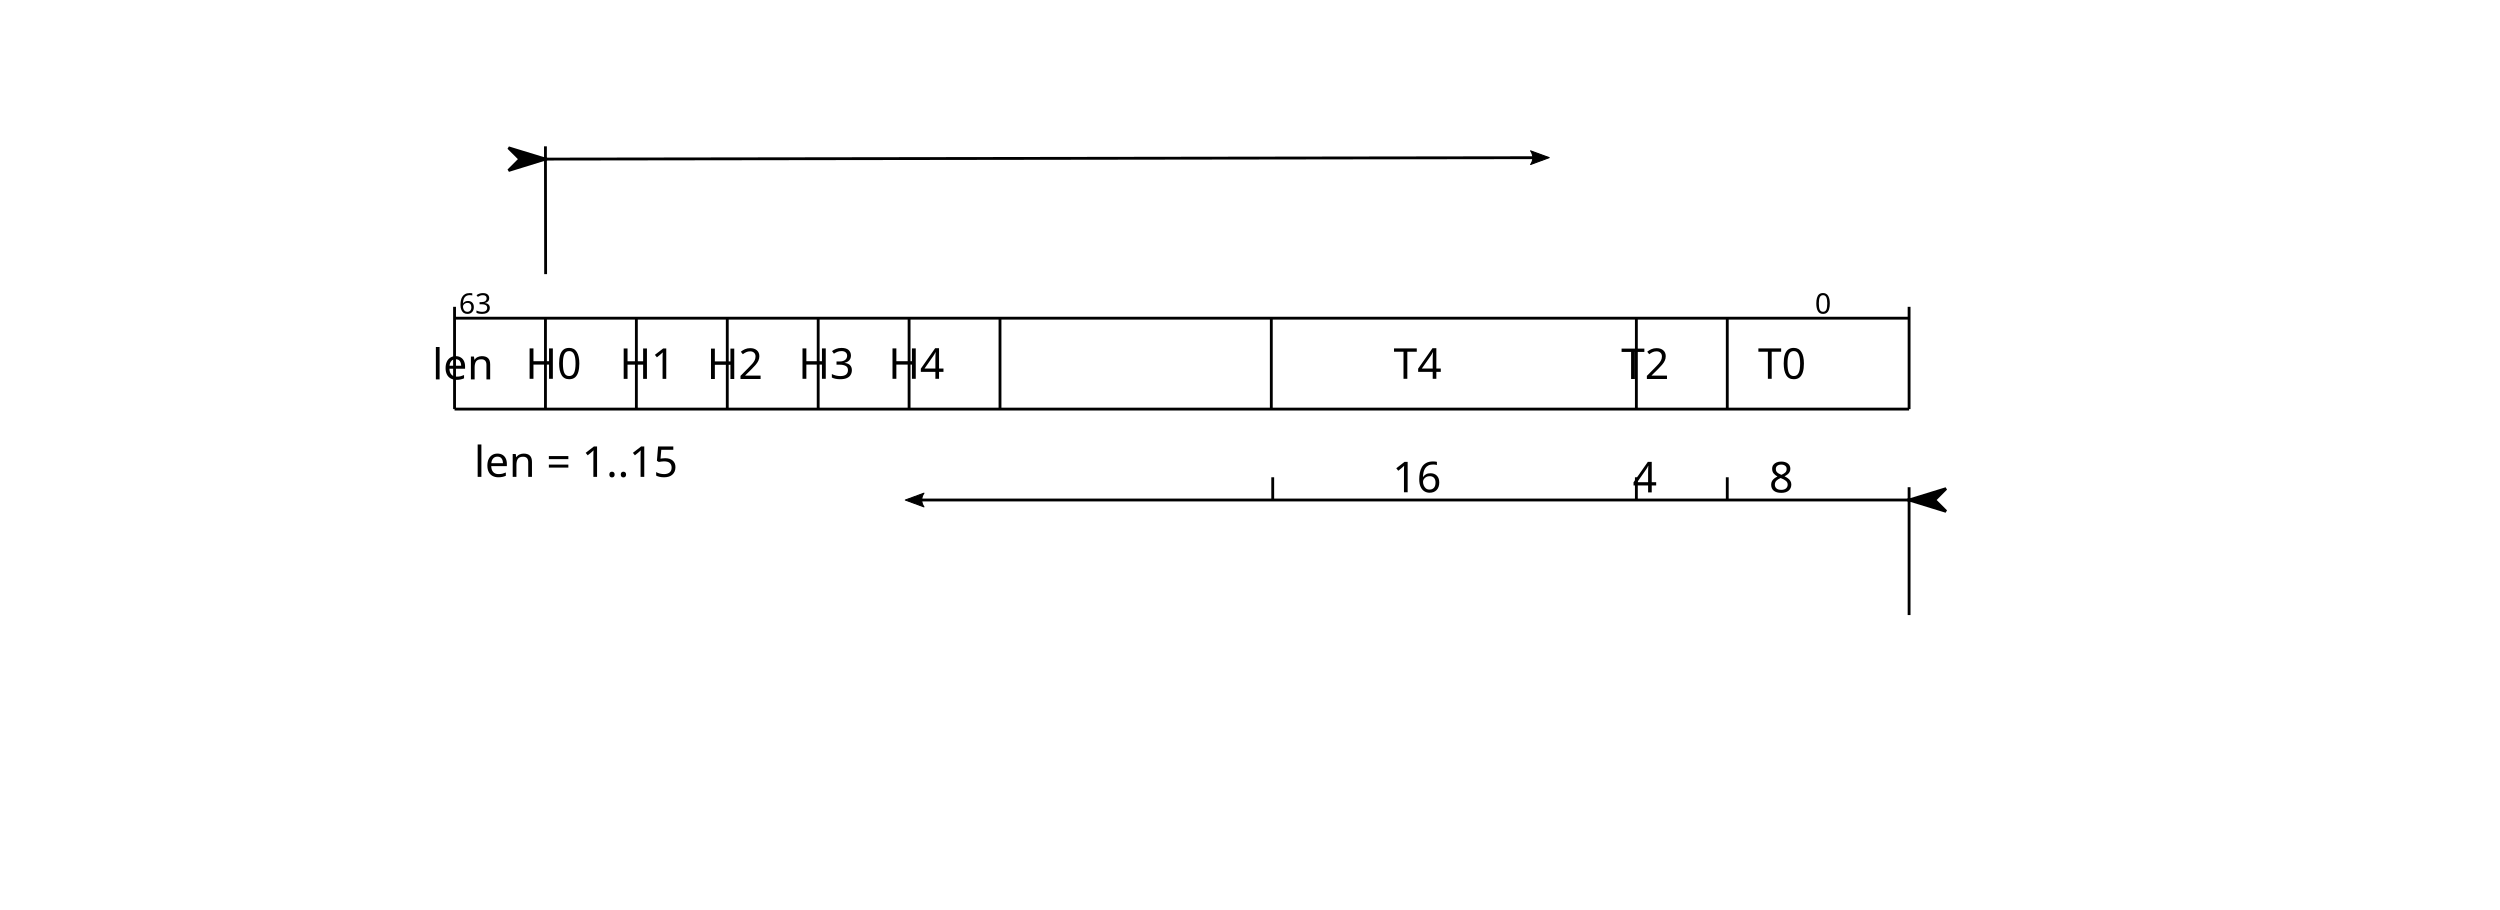
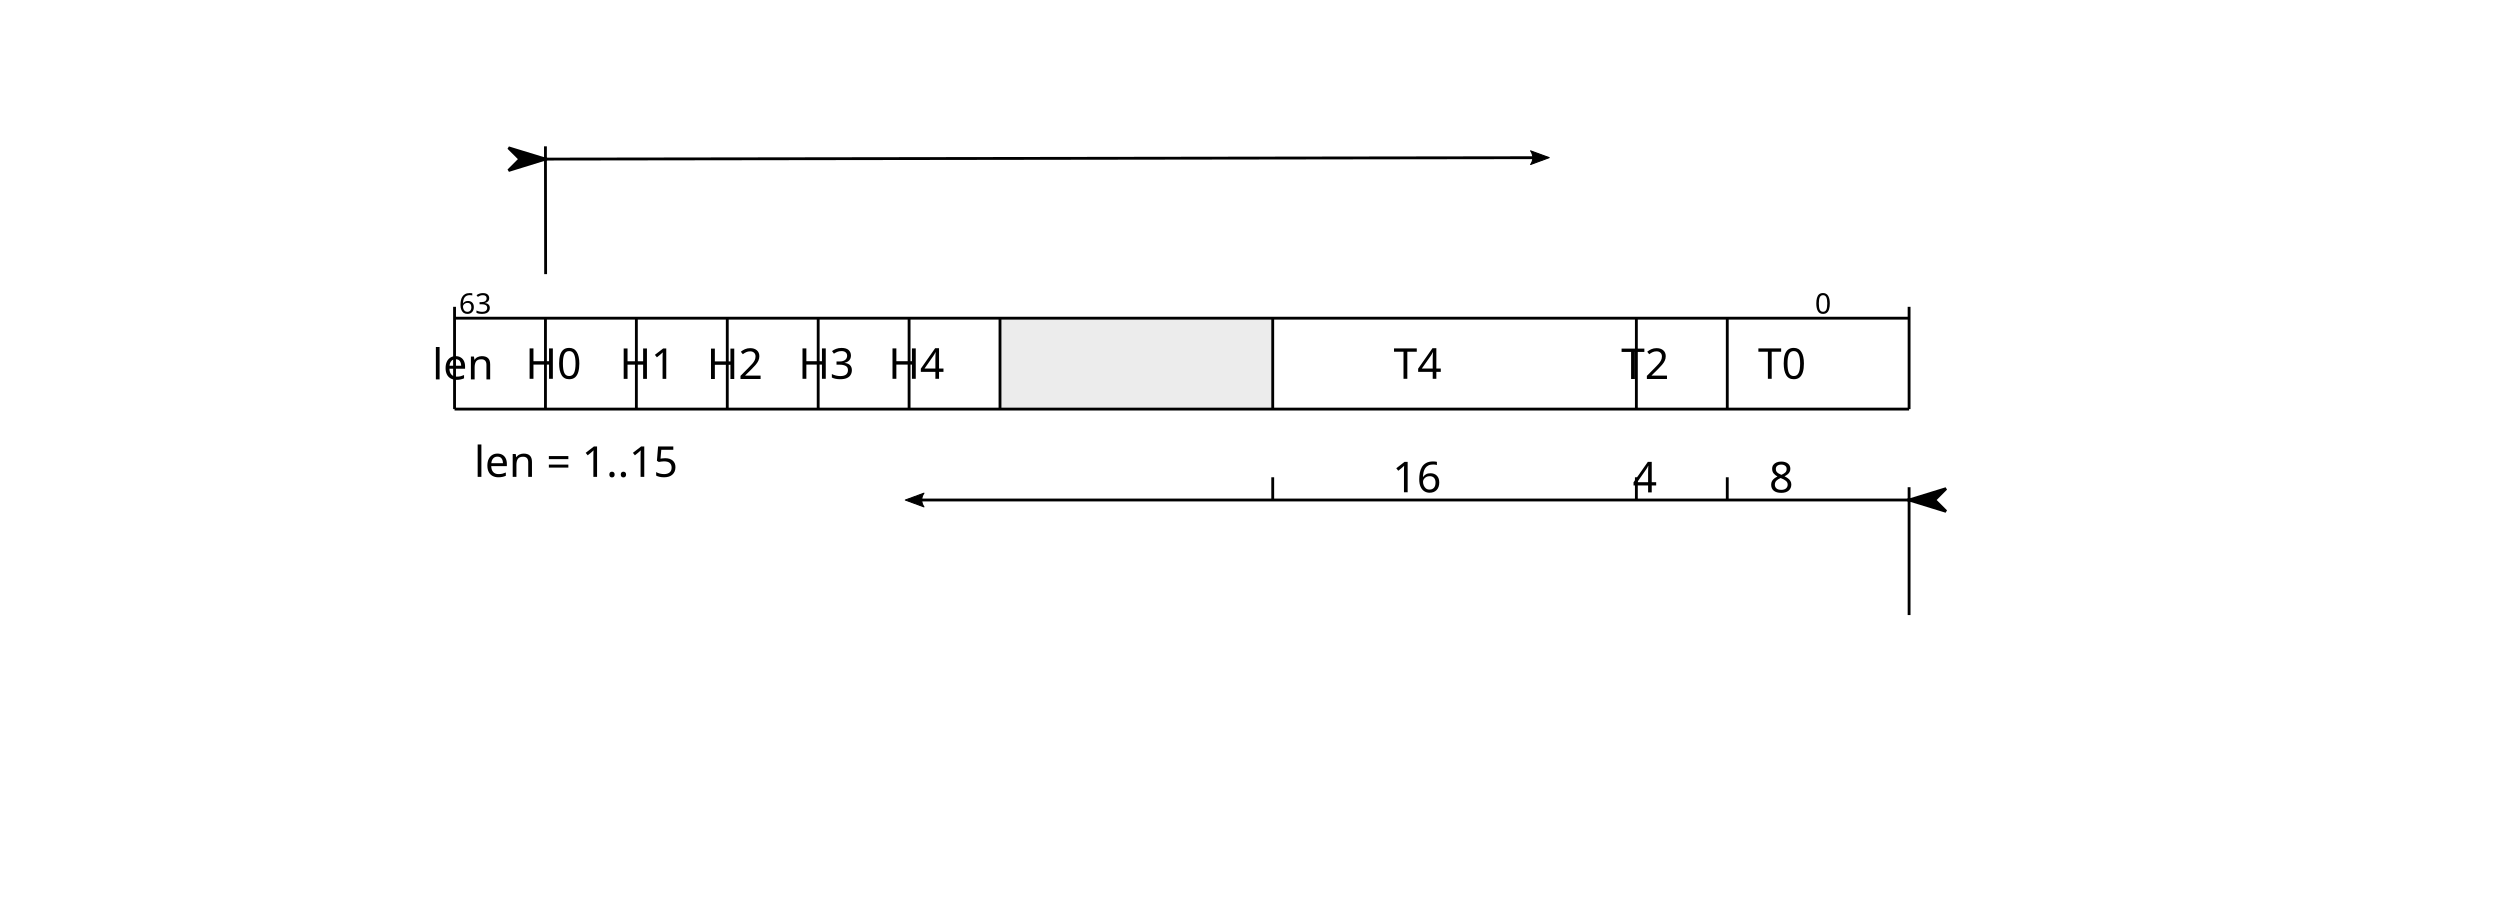
<svg xmlns="http://www.w3.org/2000/svg" width="880" height="320" viewBox="0 0 880 320" id="svg2" version="1.1">
  <defs id="defs4">
    <marker style="overflow:visible" id="DistanceEnd" refX="0.0" refY="0.0" orient="auto">
      <g id="g2301" style="stroke:#000000;stroke-opacity:1;fill:#000000;fill-opacity:1">
        <path style="fill:#000000;stroke:#000000;stroke-width:1.15;stroke-linecap:square;stroke-opacity:1;fill-opacity:1" d="M 0,0 L -2,0" id="path2316" />
        <path style="fill:#000000;fill-rule:evenodd;stroke:#000000;stroke-opacity:1;fill-opacity:1" d="M 0,0 L -13,4 L -9,0 -13,-4 L 0,0 z " id="path2312" />
        <path style="fill:#000000;stroke:#000000;stroke-width:1;stroke-linecap:square;stroke-opacity:1;fill-opacity:1" d="M 0,-4 L 0,40" id="path2314" />
      </g>
    </marker>
    <marker style="overflow:visible" id="marker7231" refX="0.0" refY="0.0" orient="auto">
      <g id="g7233" style="stroke:#000000;stroke-opacity:1;fill:#000000;fill-opacity:1">
        <path style="fill:#000000;stroke:#000000;stroke-width:1.15;stroke-linecap:square;stroke-opacity:1;fill-opacity:1" d="M 0,0 L 2,0" id="path7235" />
        <path style="fill:#000000;fill-rule:evenodd;stroke:#000000;stroke-opacity:1;fill-opacity:1" d="M 0,0 L 13,4 L 9,0 13,-4 L 0,0 z " id="path7237" />
        <path style="fill:#000000;stroke:#000000;stroke-width:1;stroke-linecap:square;stroke-opacity:1;fill-opacity:1" d="M 0,-4 L 0,40" id="path7239" />
      </g>
    </marker>
    <marker style="overflow:visible" id="DistanceStart" refX="0.0" refY="0.0" orient="auto">
      <g id="g2300" style="stroke:#000000;stroke-opacity:1;fill:#000000;fill-opacity:1">
        <path style="fill:#000000;stroke:#000000;stroke-width:1.15;stroke-linecap:square;stroke-opacity:1;fill-opacity:1" d="M 0,0 L 2,0" id="path2306" />
        <path style="fill:#000000;fill-rule:evenodd;stroke:#000000;stroke-opacity:1;fill-opacity:1" d="M 0,0 L 13,4 L 9,0 13,-4 L 0,0 z " id="path2302" />
        <path style="fill:#000000;stroke:#000000;stroke-width:1;stroke-linecap:square;stroke-opacity:1;fill-opacity:1" d="M 0,-4 L 0,40" id="path2304" />
      </g>
    </marker>
    <marker orient="auto" refY="0.0" refX="0.0" id="Arrow2Mstart" style="overflow:visible">
      <path id="path4792" style="fill-rule:evenodd;stroke-width:0.625;stroke-linejoin:round;stroke:#000000;stroke-opacity:1;fill:#000000;fill-opacity:1" d="M 8.719,4.034 L -2.207,0.016 L 8.719,-4.002 C 6.973,-1.63 6.983,1.616 8.719,4.034 z " transform="scale(0.6) translate(0,0)" />
    </marker>
    <marker orient="auto" refY="0.0" refX="0.0" id="Arrow2Mend" style="overflow:visible;">
      <path id="path4795" style="fill-rule:evenodd;stroke-width:0.625;stroke-linejoin:round;stroke:#000000;stroke-opacity:1;fill:#000000;fill-opacity:1" d="M 8.719,4.034 L -2.207,0.016 L 8.719,-4.002 C 6.973,-1.63 6.983,1.616 8.719,4.034 z " transform="scale(0.6) rotate(180) translate(0,0)" />
    </marker>
    <marker orient="auto" refY="0" refX="0" id="Arrow2Mstart-6" style="overflow:visible">
      <path id="path4792-6" style="fill:#000000;fill-opacity:1;fill-rule:evenodd;stroke:#000000;stroke-width:0.625;stroke-linejoin:round;stroke-opacity:1" d="M 8.719,4.034 -2.207,0.016 8.719,-4.002 c -1.745,2.372 -1.735,5.617 -6e-7,8.035 z" transform="scale(0.6,0.6)" />
    </marker>
    <marker orient="auto" refY="0" refX="0" id="Arrow2Mend-0" style="overflow:visible">
      <path id="path4795-7" style="fill:#000000;fill-opacity:1;fill-rule:evenodd;stroke:#000000;stroke-width:0.625;stroke-linejoin:round;stroke-opacity:1" d="M 8.719,4.034 -2.207,0.016 8.719,-4.002 c -1.745,2.372 -1.735,5.617 -6e-7,8.035 z" transform="scale(-0.6,-0.6)" />
    </marker>
  </defs>
  <g id="layer1" transform="translate(0.5,-880.5)">
+     <rect style="color:#000000;clip-rule:nonzero;display:inline;overflow:visible;visibility:visible;opacity:1;isolation:auto;mix-blend-mode:normal;color-interpolation:sRGB;color-interpolation-filters:linearRGB;solid-color:#000000;solid-opacity:1;fill:#ececec;fill-opacity:1;fill-rule:evenodd;stroke:none;stroke-width:1;stroke-linecap:butt;stroke-linejoin:miter;stroke-miterlimit:4;stroke-dasharray:4, 4;stroke-dashoffset:0;stroke-opacity:1;color-rendering:auto;image-rendering:auto;shape-rendering:auto;text-rendering:auto;enable-background:accumulate" id="rect4274" width="96" height="32" x="351.5" y="992.5" />
    <path style="fill:none;fill-rule:evenodd;stroke:#000000;stroke-width:1px;stroke-linecap:butt;stroke-linejoin:miter;stroke-opacity:1" d="m 159.5,992.5 512,0" id="path4140" />
    <path style="fill:none;fill-rule:evenodd;stroke:#000000;stroke-width:1px;stroke-linecap:butt;stroke-linejoin:miter;stroke-opacity:1" d="m 671.5,1024.5 0,-36" id="path4140-5" />
    <path style="fill:none;fill-rule:evenodd;stroke:#000000;stroke-width:1px;stroke-linecap:butt;stroke-linejoin:miter;stroke-opacity:1" d="m 191.5,1024.5 0,-32" id="path4140-5-1" />
    <path style="fill:none;fill-rule:evenodd;stroke:#000000;stroke-width:1px;stroke-linecap:butt;stroke-linejoin:miter;stroke-opacity:1" d="m 575.5,1024.5 0,-32" id="path4140-5-3-7-1" />
    <path style="fill:none;fill-rule:evenodd;stroke:#000000;stroke-width:1px;stroke-linecap:butt;stroke-linejoin:miter;stroke-opacity:1" d="m 159.5,1024.5 512,0" id="path4140-1" />
    <text xml:space="preserve" style="font-style:normal;font-weight:normal;font-size:20px;line-height:125%;font-family:sans-serif;text-align:end;letter-spacing:0px;word-spacing:0px;text-anchor:end;fill:#000000;fill-opacity:1;stroke:none;stroke-width:1px;stroke-linecap:butt;stroke-linejoin:miter;stroke-opacity:1" x="670.076" y="990.902" id="text3491">
      <tspan id="tspan3493" x="670.076" y="990.902" style="font-size:10px;text-align:end;text-anchor:end">0</tspan>
    </text>
    <text xml:space="preserve" style="font-style:normal;font-weight:normal;font-size:20px;line-height:125%;font-family:sans-serif;text-align:center;letter-spacing:0px;word-spacing:0px;text-anchor:middle;fill:#000000;fill-opacity:1;stroke:none;stroke-width:1px;stroke-linecap:butt;stroke-linejoin:miter;stroke-opacity:1" x="240.43" y="1013.858" id="text3491-1-4-8">
      <tspan id="tspan3493-9-8-1" x="240.43" y="1013.858" style="font-size:15px;text-align:center;text-anchor:middle">H1</tspan>
    </text>
    <text xml:space="preserve" style="font-style:normal;font-weight:normal;font-size:20px;line-height:125%;font-family:sans-serif;text-align:center;letter-spacing:0px;word-spacing:0px;text-anchor:middle;fill:#000000;fill-opacity:1;stroke:none;stroke-width:1px;stroke-linecap:butt;stroke-linejoin:miter;stroke-opacity:1" x="175.445" y="1014.052" id="text3491-1-4-8-3">
      <tspan id="tspan3493-9-8-1-3" x="175.445" y="1014.052" style="font-size:15px;text-align:center;text-anchor:middle">len</tspan>
    </text>
-     <path style="fill:none;fill-rule:evenodd;stroke:#000000;stroke-width:1px;stroke-linecap:butt;stroke-linejoin:miter;stroke-opacity:1" d="m 447,1024.5 0,-32" id="path4140-5-3-7-1-9" />
+     <path style="fill:none;fill-rule:evenodd;stroke:#000000;stroke-width:1px;stroke-linecap:butt;stroke-linejoin:miter;stroke-opacity:1" d="m 447.5,1024.5 0,-32" id="path4140-5-3-7-1-9" />
    <path style="fill:none;fill-rule:evenodd;stroke:#000000;stroke-width:1px;stroke-linecap:butt;stroke-linejoin:miter;stroke-opacity:1" d="m 223.5,1024.5 0,-32" id="path4140-5-1-4-7" />
    <path style="fill:none;fill-rule:evenodd;stroke:#000000;stroke-width:1px;stroke-linecap:butt;stroke-linejoin:miter;stroke-opacity:1" d="m 255.5,1024.5 0,-32" id="path4140-5-3-7-1-1-0" />
    <path style="fill:none;fill-rule:evenodd;stroke:#000000;stroke-width:1px;stroke-linecap:butt;stroke-linejoin:miter;stroke-opacity:1" d="m 159.5,1024.5 0,-36" id="path4140-5-3-7-1-1-0-1" />
    <path style="fill:none;fill-rule:evenodd;stroke:#000000;stroke-width:1px;stroke-linecap:butt;stroke-linejoin:miter;stroke-opacity:1" d="m 607.5,1024.5 0,-32" id="path4140-5-3-7-1-8" />
    <text xml:space="preserve" style="font-style:normal;font-weight:normal;font-size:20px;line-height:125%;font-family:sans-serif;text-align:center;letter-spacing:0px;word-spacing:0px;text-anchor:middle;fill:#000000;fill-opacity:1;stroke:none;stroke-width:1px;stroke-linecap:butt;stroke-linejoin:miter;stroke-opacity:1" x="207.313" y="1013.832" id="text3491-1-4-8-0">
      <tspan id="tspan3493-9-8-1-37" x="207.313" y="1013.832" style="font-size:15px;text-align:center;text-anchor:middle">H0</tspan>
    </text>
    <text xml:space="preserve" style="font-style:normal;font-weight:normal;font-size:20px;line-height:125%;font-family:sans-serif;text-align:end;letter-spacing:0px;word-spacing:0px;text-anchor:end;fill:#000000;fill-opacity:1;stroke:none;stroke-width:1px;stroke-linecap:butt;stroke-linejoin:miter;stroke-opacity:1" x="161.041" y="990.902" id="text3491-1-4-6-3">
      <tspan id="tspan3493-9-8-4-5" x="161.041" y="990.902" style="font-size:10px;text-align:start;text-anchor:start">63</tspan>
    </text>
    <text xml:space="preserve" style="font-style:normal;font-weight:normal;font-size:20px;line-height:125%;font-family:sans-serif;text-align:center;letter-spacing:0px;word-spacing:0px;text-anchor:middle;fill:#000000;fill-opacity:1;stroke:none;stroke-width:1px;stroke-linecap:butt;stroke-linejoin:miter;stroke-opacity:1" x="271.163" y="1013.905" id="text3491-1-4-8-0-7">
      <tspan id="tspan3493-9-8-1-37-3" x="271.163" y="1013.905" style="font-size:15px;text-align:center;text-anchor:middle">H2</tspan>
    </text>
    <text xml:space="preserve" style="font-style:normal;font-weight:normal;font-size:20px;line-height:125%;font-family:sans-serif;text-align:center;letter-spacing:0px;word-spacing:0px;text-anchor:middle;fill:#000000;fill-opacity:1;stroke:none;stroke-width:1px;stroke-linecap:butt;stroke-linejoin:miter;stroke-opacity:1" x="303.375" y="1013.832" id="text3491-1-4-8-0-7-9">
      <tspan id="tspan3493-9-8-1-37-3-5" x="303.375" y="1013.832" style="font-size:15px;text-align:center;text-anchor:middle">H3</tspan>
    </text>
    <text xml:space="preserve" style="font-style:normal;font-weight:normal;font-size:20px;line-height:125%;font-family:sans-serif;text-align:center;letter-spacing:0px;word-spacing:0px;text-anchor:middle;fill:#000000;fill-opacity:1;stroke:none;stroke-width:1px;stroke-linecap:butt;stroke-linejoin:miter;stroke-opacity:1" x="335.057" y="1013.832" id="text3491-1-4-8-0-7-8">
      <tspan id="tspan3493-9-8-1-37-3-7" x="335.057" y="1013.832" style="font-size:15px;text-align:center;text-anchor:middle">H4</tspan>
    </text>
    <path style="fill:none;fill-rule:evenodd;stroke:#000000;stroke-width:1px;stroke-linecap:butt;stroke-linejoin:miter;stroke-opacity:1;marker-start:url(#Arrow2Mstart);marker-end:url(#DistanceStart)" d="m 319.5,1056.5 352,0" id="path4140-1-2" />
    <text xml:space="preserve" style="font-style:normal;font-weight:normal;font-size:20px;line-height:125%;font-family:sans-serif;text-align:center;letter-spacing:0px;word-spacing:0px;text-anchor:middle;fill:#000000;fill-opacity:1;stroke:none;stroke-width:1px;stroke-linecap:butt;stroke-linejoin:miter;stroke-opacity:1" x="639.753" y="1013.832" id="text3491-1-4-8-0-2">
      <tspan id="tspan3493-9-8-1-37-31" x="639.753" y="1013.832" style="font-size:15px;text-align:center;text-anchor:middle">T0</tspan>
    </text>
    <text xml:space="preserve" style="font-style:normal;font-weight:normal;font-size:20px;line-height:125%;font-family:sans-serif;text-align:center;letter-spacing:0px;word-spacing:0px;text-anchor:middle;fill:#000000;fill-opacity:1;stroke:none;stroke-width:1px;stroke-linecap:butt;stroke-linejoin:miter;stroke-opacity:1" x="591.603" y="1013.905" id="text3491-1-4-8-0-2-5">
      <tspan id="tspan3493-9-8-1-37-31-1" x="591.603" y="1013.905" style="font-size:15px;text-align:center;text-anchor:middle">T2</tspan>
    </text>
    <text xml:space="preserve" style="font-style:normal;font-weight:normal;font-size:20px;line-height:125%;font-family:sans-serif;text-align:center;letter-spacing:0px;word-spacing:0px;text-anchor:middle;fill:#000000;fill-opacity:1;stroke:none;stroke-width:1px;stroke-linecap:butt;stroke-linejoin:miter;stroke-opacity:1" x="166.357" y="1048.353" id="text3491-1-4-8-3-5">
      <tspan id="tspan3493-9-8-1-3-1" x="166.357" y="1048.353" style="font-size:15px;text-align:start;text-anchor:start">len = 1..15</tspan>
    </text>
    <path style="fill:none;fill-rule:evenodd;stroke:#000000;stroke-width:1px;stroke-linecap:butt;stroke-linejoin:miter;stroke-opacity:1;marker-start:url(#DistanceEnd);marker-end:url(#Arrow2Mend-0)" d="m 191.5,936.5 352,-0.5" id="path4140-1-2-6" />
    <text xml:space="preserve" style="font-style:normal;font-weight:normal;font-size:20px;line-height:125%;font-family:sans-serif;text-align:center;letter-spacing:0px;word-spacing:0px;text-anchor:middle;fill:#000000;fill-opacity:1;stroke:none;stroke-width:1px;stroke-linecap:butt;stroke-linejoin:miter;stroke-opacity:1" x="511.496" y="1013.832" id="text3491-1-4-8-0-2-5-8">
      <tspan id="tspan3493-9-8-1-37-31-1-1" x="511.496" y="1013.832" style="font-size:15px;text-align:center;text-anchor:middle">T4</tspan>
    </text>
    <text xml:space="preserve" style="font-style:normal;font-weight:normal;font-size:20px;line-height:125%;font-family:sans-serif;text-align:center;letter-spacing:0px;word-spacing:0px;text-anchor:middle;fill:#000000;fill-opacity:1;stroke:none;stroke-width:1px;stroke-linecap:butt;stroke-linejoin:miter;stroke-opacity:1" x="639.507" y="1053.832" id="text3491-1-4-8-0-2-2">
      <tspan id="tspan3493-9-8-1-37-31-8" x="639.507" y="1053.832" style="font-size:15px;text-align:center;text-anchor:middle">8</tspan>
    </text>
    <path style="fill:none;fill-rule:evenodd;stroke:#000000;stroke-width:1px;stroke-linecap:butt;stroke-linejoin:miter;stroke-opacity:1" d="m 607.5,1056.5 0,-8" id="path4140-5-1-4-7-4" />
    <text xml:space="preserve" style="font-style:normal;font-weight:normal;font-size:20px;line-height:125%;font-family:sans-serif;text-align:center;letter-spacing:0px;word-spacing:0px;text-anchor:middle;fill:#000000;fill-opacity:1;stroke:none;stroke-width:1px;stroke-linecap:butt;stroke-linejoin:miter;stroke-opacity:1" x="591.482" y="1053.832" id="text3491-1-4-8-0-2-2-9">
      <tspan id="tspan3493-9-8-1-37-31-8-7" x="591.482" y="1053.832" style="font-size:15px;text-align:center;text-anchor:middle">4</tspan>
    </text>
    <path style="fill:none;fill-rule:evenodd;stroke:#000000;stroke-width:1px;stroke-linecap:butt;stroke-linejoin:miter;stroke-opacity:1" d="m 575.5,1056.5 0,-8" id="path4140-5-1-4-7-4-0" />
    <path style="fill:none;fill-rule:evenodd;stroke:#000000;stroke-width:1px;stroke-linecap:butt;stroke-linejoin:miter;stroke-opacity:1" d="m 447.5,1056.5 0,-8" id="path4140-5-1-4-7-4-0-8" />
    <text xml:space="preserve" style="font-style:normal;font-weight:normal;font-size:20px;line-height:125%;font-family:sans-serif;text-align:center;letter-spacing:0px;word-spacing:0px;text-anchor:middle;fill:#000000;fill-opacity:1;stroke:none;stroke-width:1px;stroke-linecap:butt;stroke-linejoin:miter;stroke-opacity:1" x="511.244" y="1053.784" id="text3491-1-4-8-0-2-2-9-4">
      <tspan id="tspan3493-9-8-1-37-31-8-7-0" x="511.244" y="1053.784" style="font-size:15px;text-align:center;text-anchor:middle">16</tspan>
    </text>
    <path style="fill:none;fill-rule:evenodd;stroke:#000000;stroke-width:1px;stroke-linecap:butt;stroke-linejoin:miter;stroke-opacity:1" d="m 287.5,1024.5 0,-32" id="path4140-5-3-7-1-1-0-5" />
    <path style="fill:none;fill-rule:evenodd;stroke:#000000;stroke-width:1px;stroke-linecap:butt;stroke-linejoin:miter;stroke-opacity:1" d="m 319.5,1024.5 0,-32" id="path4140-5-3-7-1-1-0-2" />
    <path style="fill:none;fill-rule:evenodd;stroke:#000000;stroke-width:1px;stroke-linecap:butt;stroke-linejoin:miter;stroke-opacity:1" d="m 351.5,1024.5 0,-32" id="path4140-5-3-7-1-1-0-12" />
  </g>
</svg>
